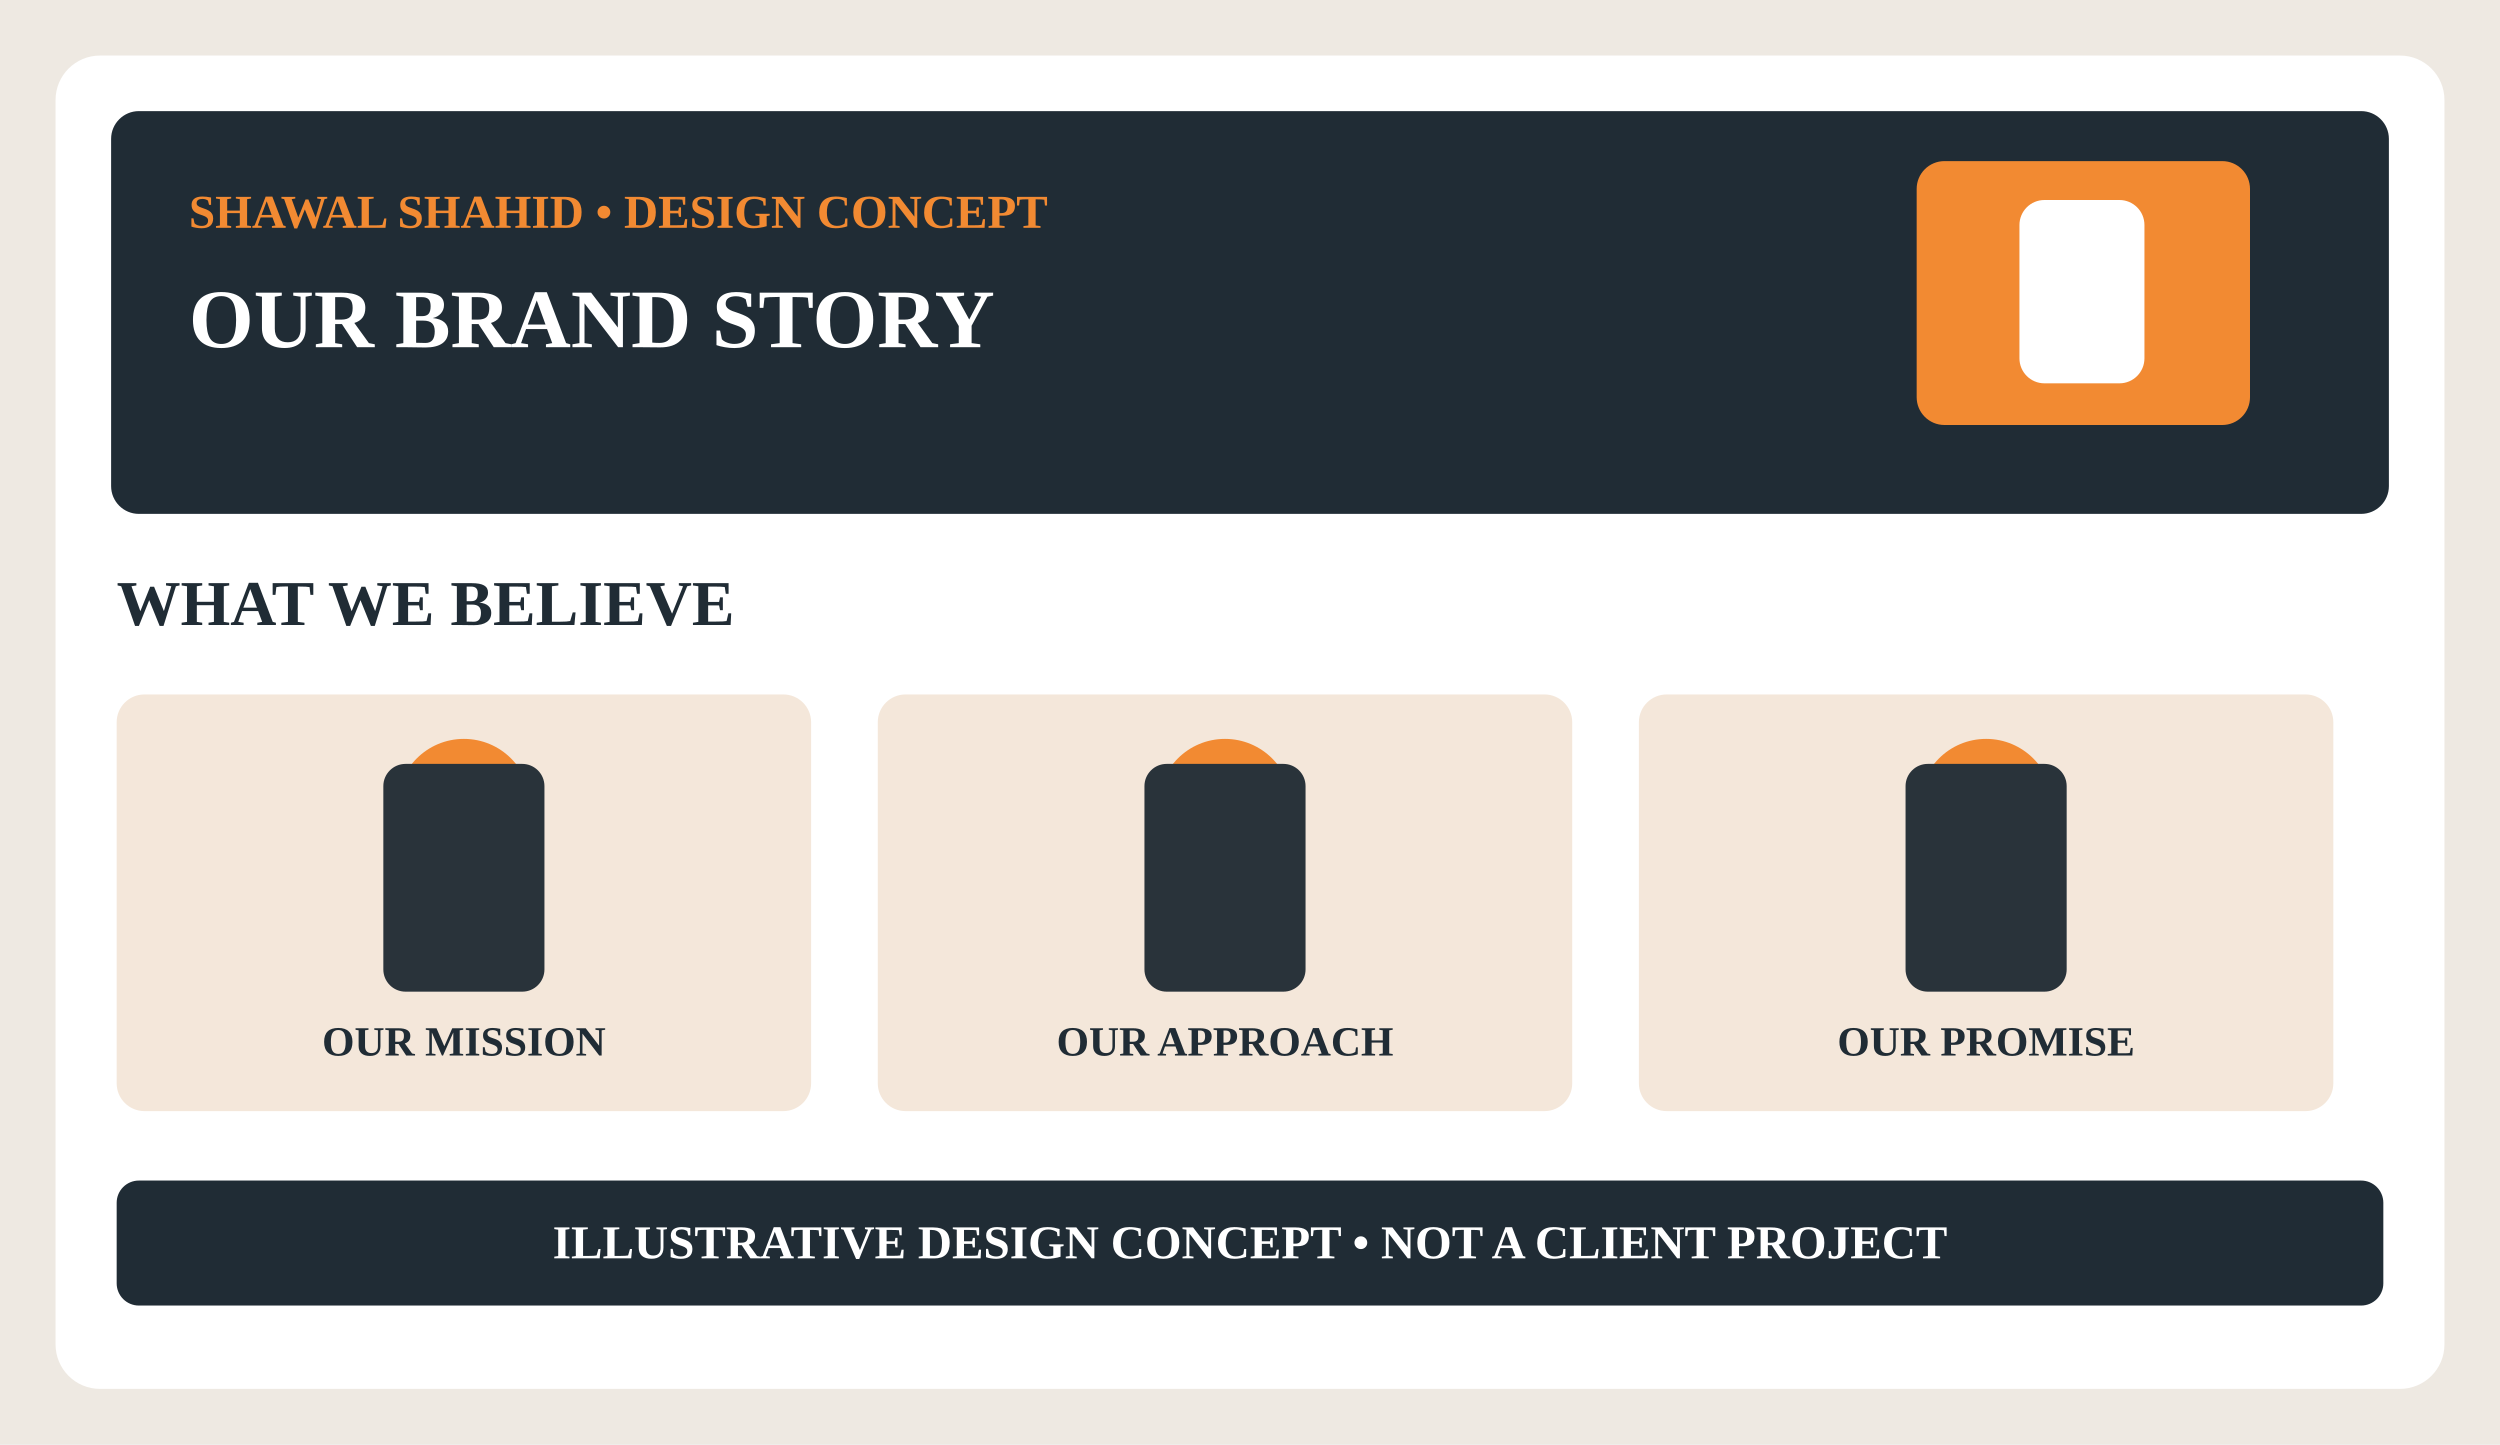
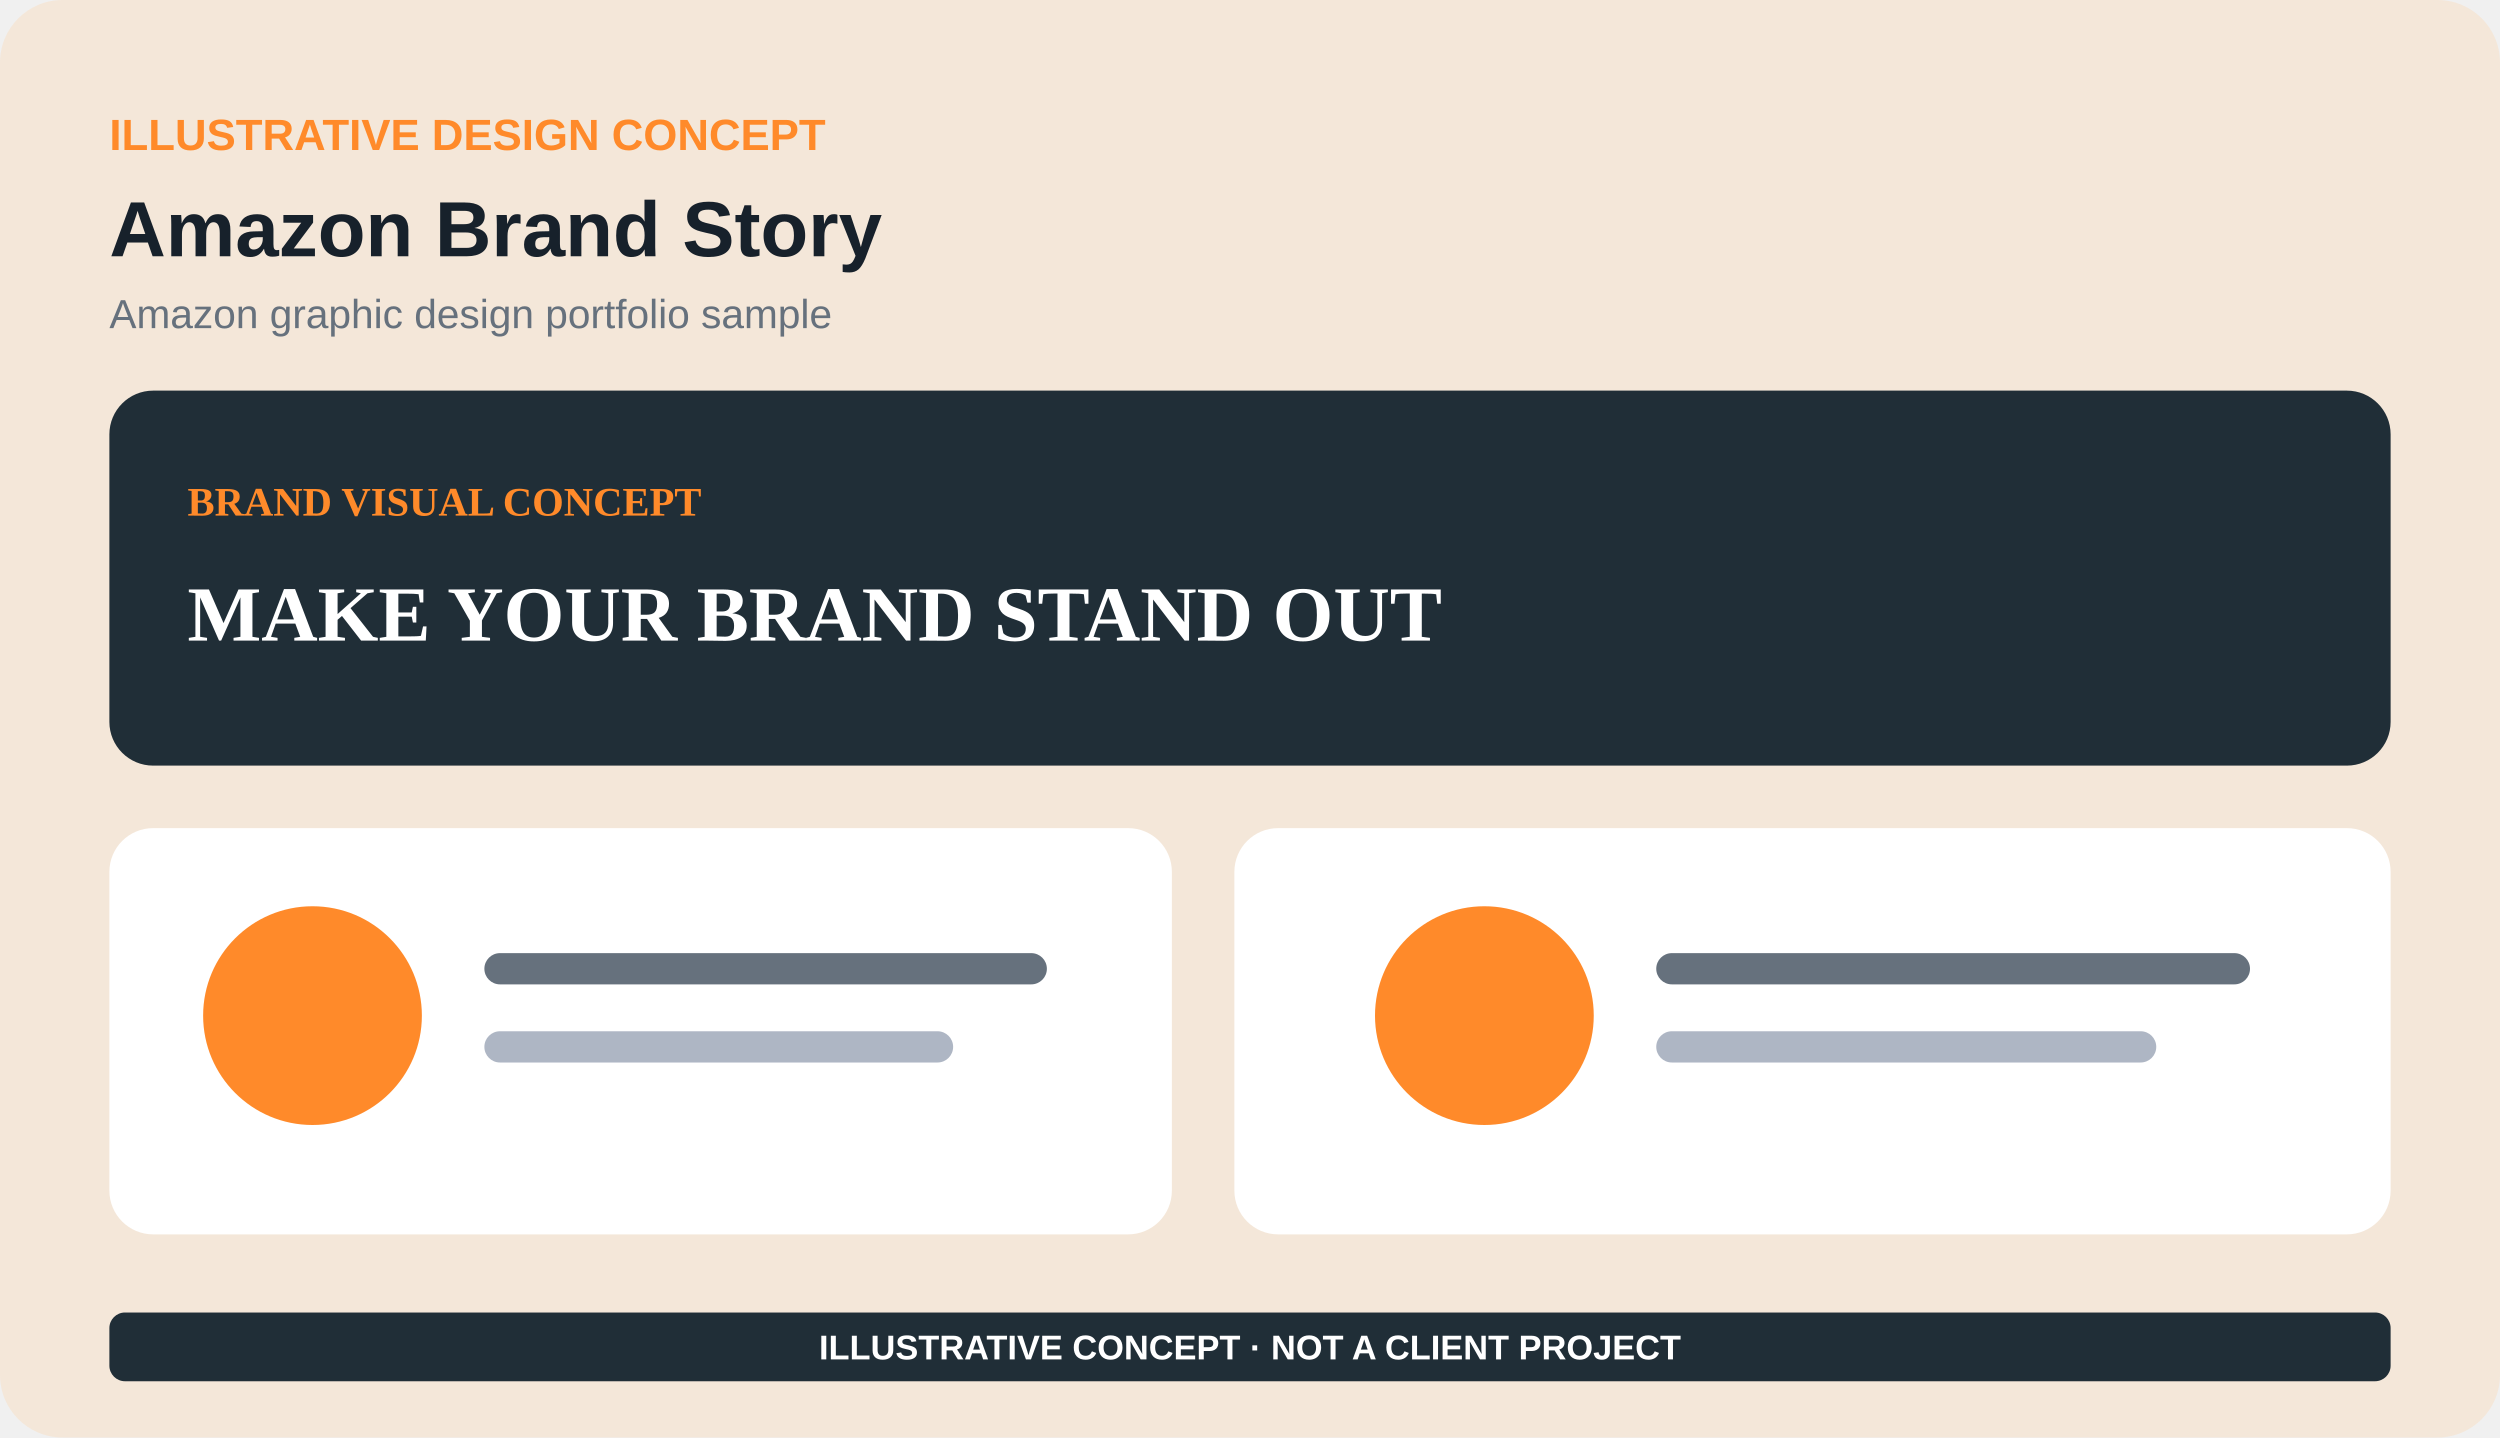
- <svg xmlns="http://www.w3.org/2000/svg" width="900" height="520" viewBox="0 0 900 520">
-   <rect width="900" height="520" fill="#eee9e2" />
-   <rect x="20" y="20" width="860" height="480" rx="16" fill="#fff" />
-   <rect x="40" y="40" width="820" height="145" rx="10" fill="#202c35" />
-   <text x="68" y="82" font-size="17" fill="#f28a32" font-weight="700">SHAWAL SHAHID • DESIGN CONCEPT</text>
-   <text x="68" y="125" font-size="30" fill="#fff" font-weight="800">OUR BRAND STORY</text>
-   <rect x="690" y="58" width="120" height="95" rx="10" fill="#f28a32" />
-   <rect x="727" y="72" width="45" height="66" rx="9" fill="#fff" />
-   <text x="42" y="225" font-size="23" fill="#202c35" font-weight="800">WHAT WE BELIEVE</text>
-   <rect x="42" y="250" width="250" height="150" rx="10" fill="#f4e7da" />
-   <circle cx="167" cy="290" r="24" fill="#f28a32" />
-   <rect x="138" y="275" width="58" height="82" rx="8" fill="#29333a" />
-   <text x="167" y="380" font-size="15" text-anchor="middle" fill="#202c35" font-weight="800">OUR MISSION</text>
-   <rect x="316" y="250" width="250" height="150" rx="10" fill="#f4e7da" />
-   <circle cx="441" cy="290" r="24" fill="#f28a32" />
-   <rect x="412" y="275" width="58" height="82" rx="8" fill="#29333a" />
-   <text x="441" y="380" font-size="15" text-anchor="middle" fill="#202c35" font-weight="800">OUR APPROACH</text>
-   <rect x="590" y="250" width="250" height="150" rx="10" fill="#f4e7da" />
-   <circle cx="715" cy="290" r="24" fill="#f28a32" />
-   <rect x="686" y="275" width="58" height="82" rx="8" fill="#29333a" />
-   <text x="715" y="380" font-size="15" text-anchor="middle" fill="#202c35" font-weight="800">OUR PROMISE</text>
-   <rect x="42" y="425" width="816" height="45" rx="8" fill="#202c35" />
-   <text x="450" y="453" font-size="17" fill="#fff" text-anchor="middle" font-weight="700">ILLUSTRATIVE DESIGN CONCEPT • NOT A CLIENT PROJECT</text>
+ <svg xmlns="http://www.w3.org/2000/svg" viewBox="0 0 800 460">
+   <rect width="800" height="460" rx="20" fill="#f4e7d9" />
+   <text x="35" y="48" font-family="Arial" font-size="14" fill="#ff8a2a" font-weight="bold">ILLUSTRATIVE DESIGN CONCEPT</text>
+   <text x="35" y="82" font-family="Arial" font-size="25" fill="#17212b" font-weight="bold">Amazon Brand Story</text>
+   <text x="35" y="105" font-family="Arial" font-size="13" fill="#66717d">Amazon graphic design portfolio sample</text>
+   <rect x="35" y="125" width="730" height="120" rx="14" fill="#202e37" />
+   <text x="60" y="165" font-size="13" fill="#ff8a2a" font-weight="bold">BRAND VISUAL CONCEPT</text>
+   <text x="60" y="205" font-size="25" fill="#fff" font-weight="bold">MAKE YOUR BRAND STAND OUT</text>
+   <rect x="35" y="265" width="340" height="130" rx="14" fill="#fff" />
+   <rect x="395" y="265" width="370" height="130" rx="14" fill="#fff" />
+   <circle cx="100" cy="325" r="35" fill="#ff8a2a" />
+   <rect x="155" y="305" width="180" height="10" rx="5" fill="#66717d" />
+   <rect x="155" y="330" width="150" height="10" rx="5" fill="#aeb6c4" />
+   <circle cx="475" cy="325" r="35" fill="#ff8a2a" />
+   <rect x="530" y="305" width="190" height="10" rx="5" fill="#66717d" />
+   <rect x="530" y="330" width="160" height="10" rx="5" fill="#aeb6c4" />
+   <rect x="35" y="420" width="730" height="22" rx="5" fill="#202e37" />
+   <text x="400" y="435" font-family="Arial" font-size="11" fill="#fff" text-anchor="middle" font-weight="bold">ILLUSTRATIVE CONCEPT · NOT A CLIENT PROJECT</text>
</svg>
